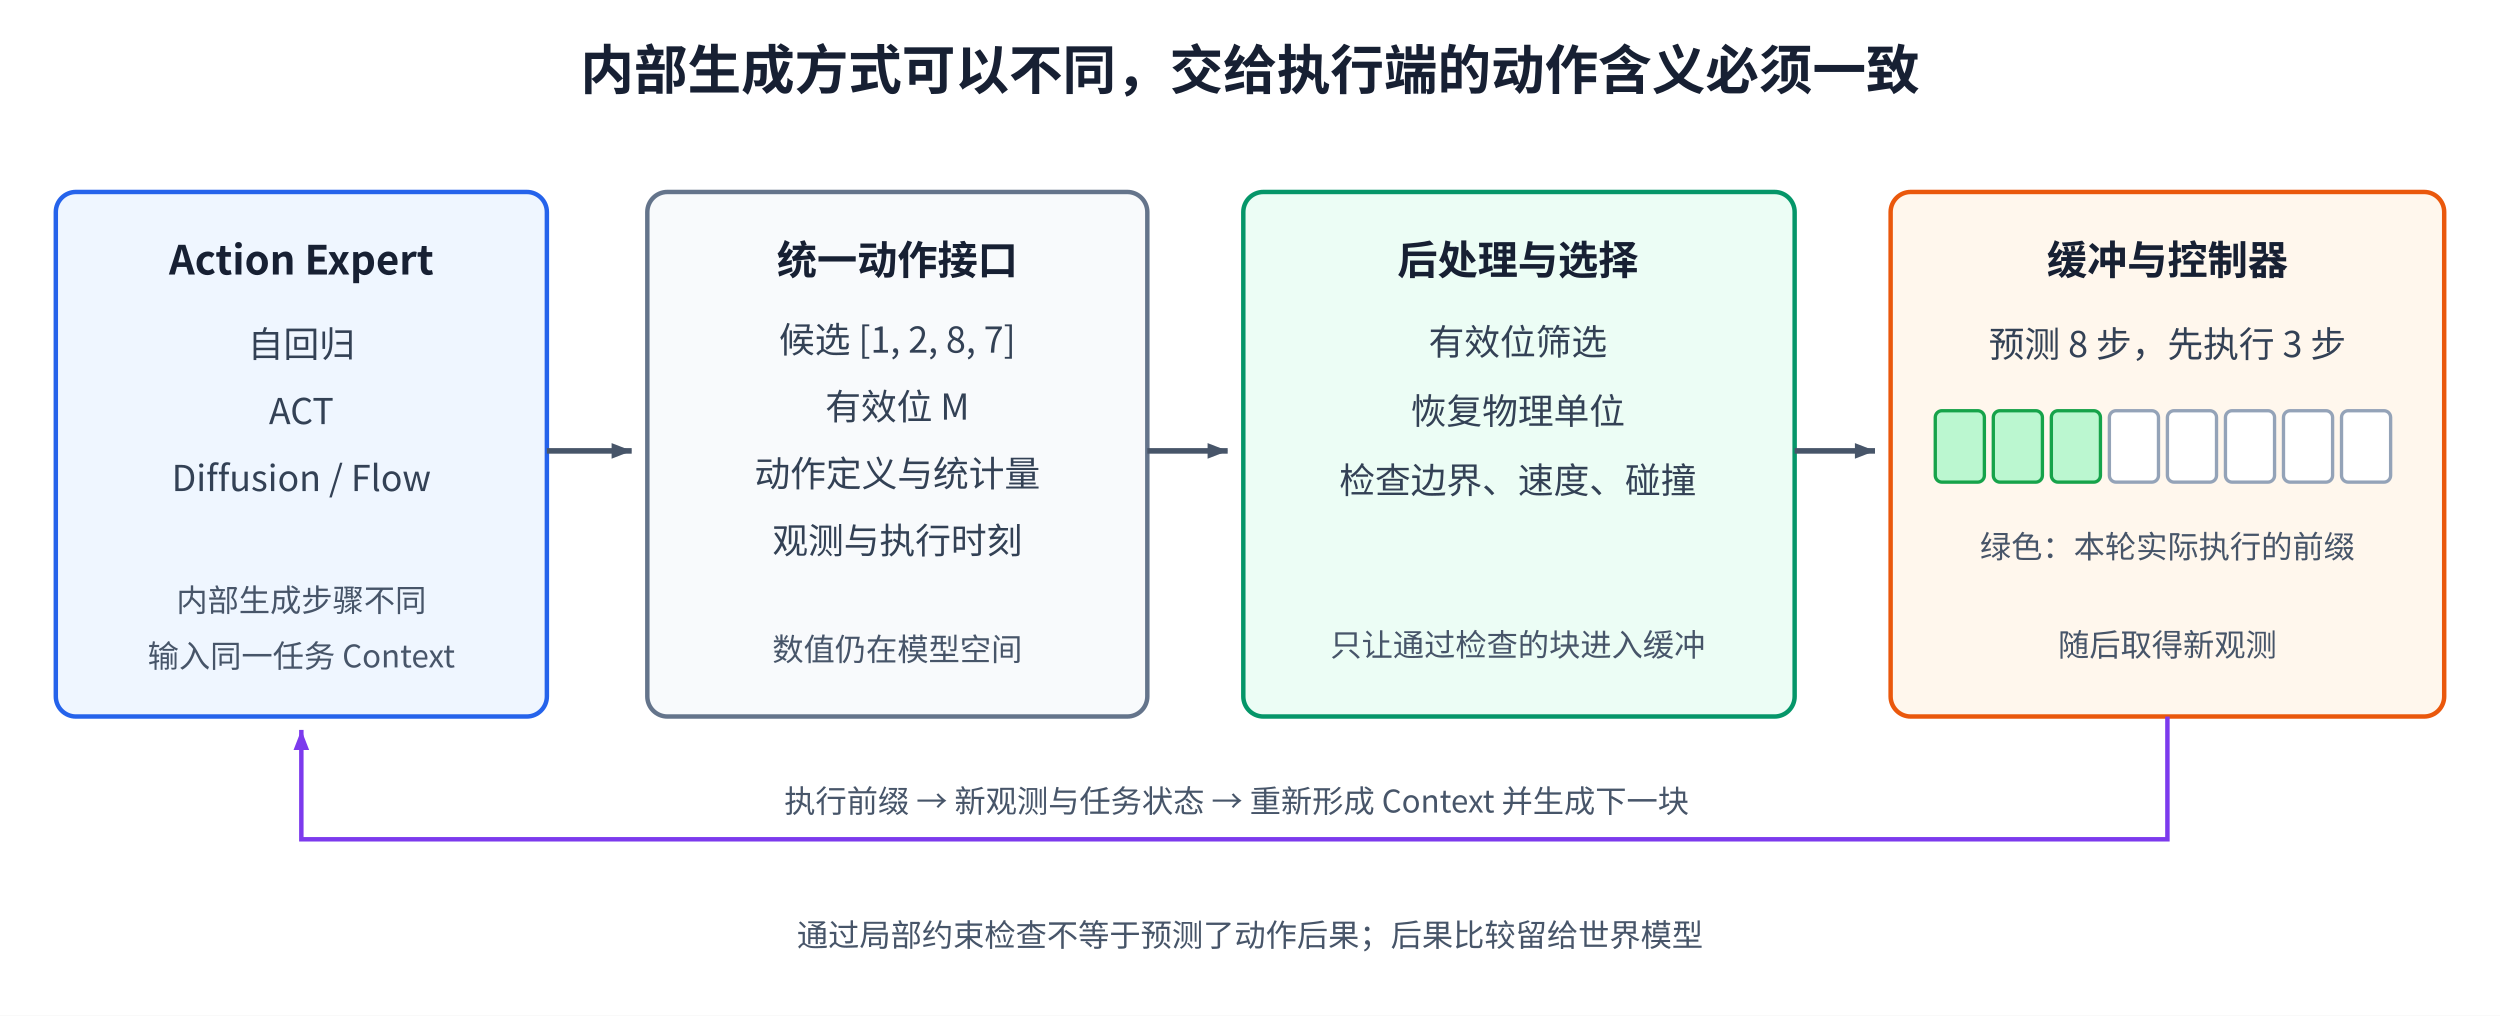
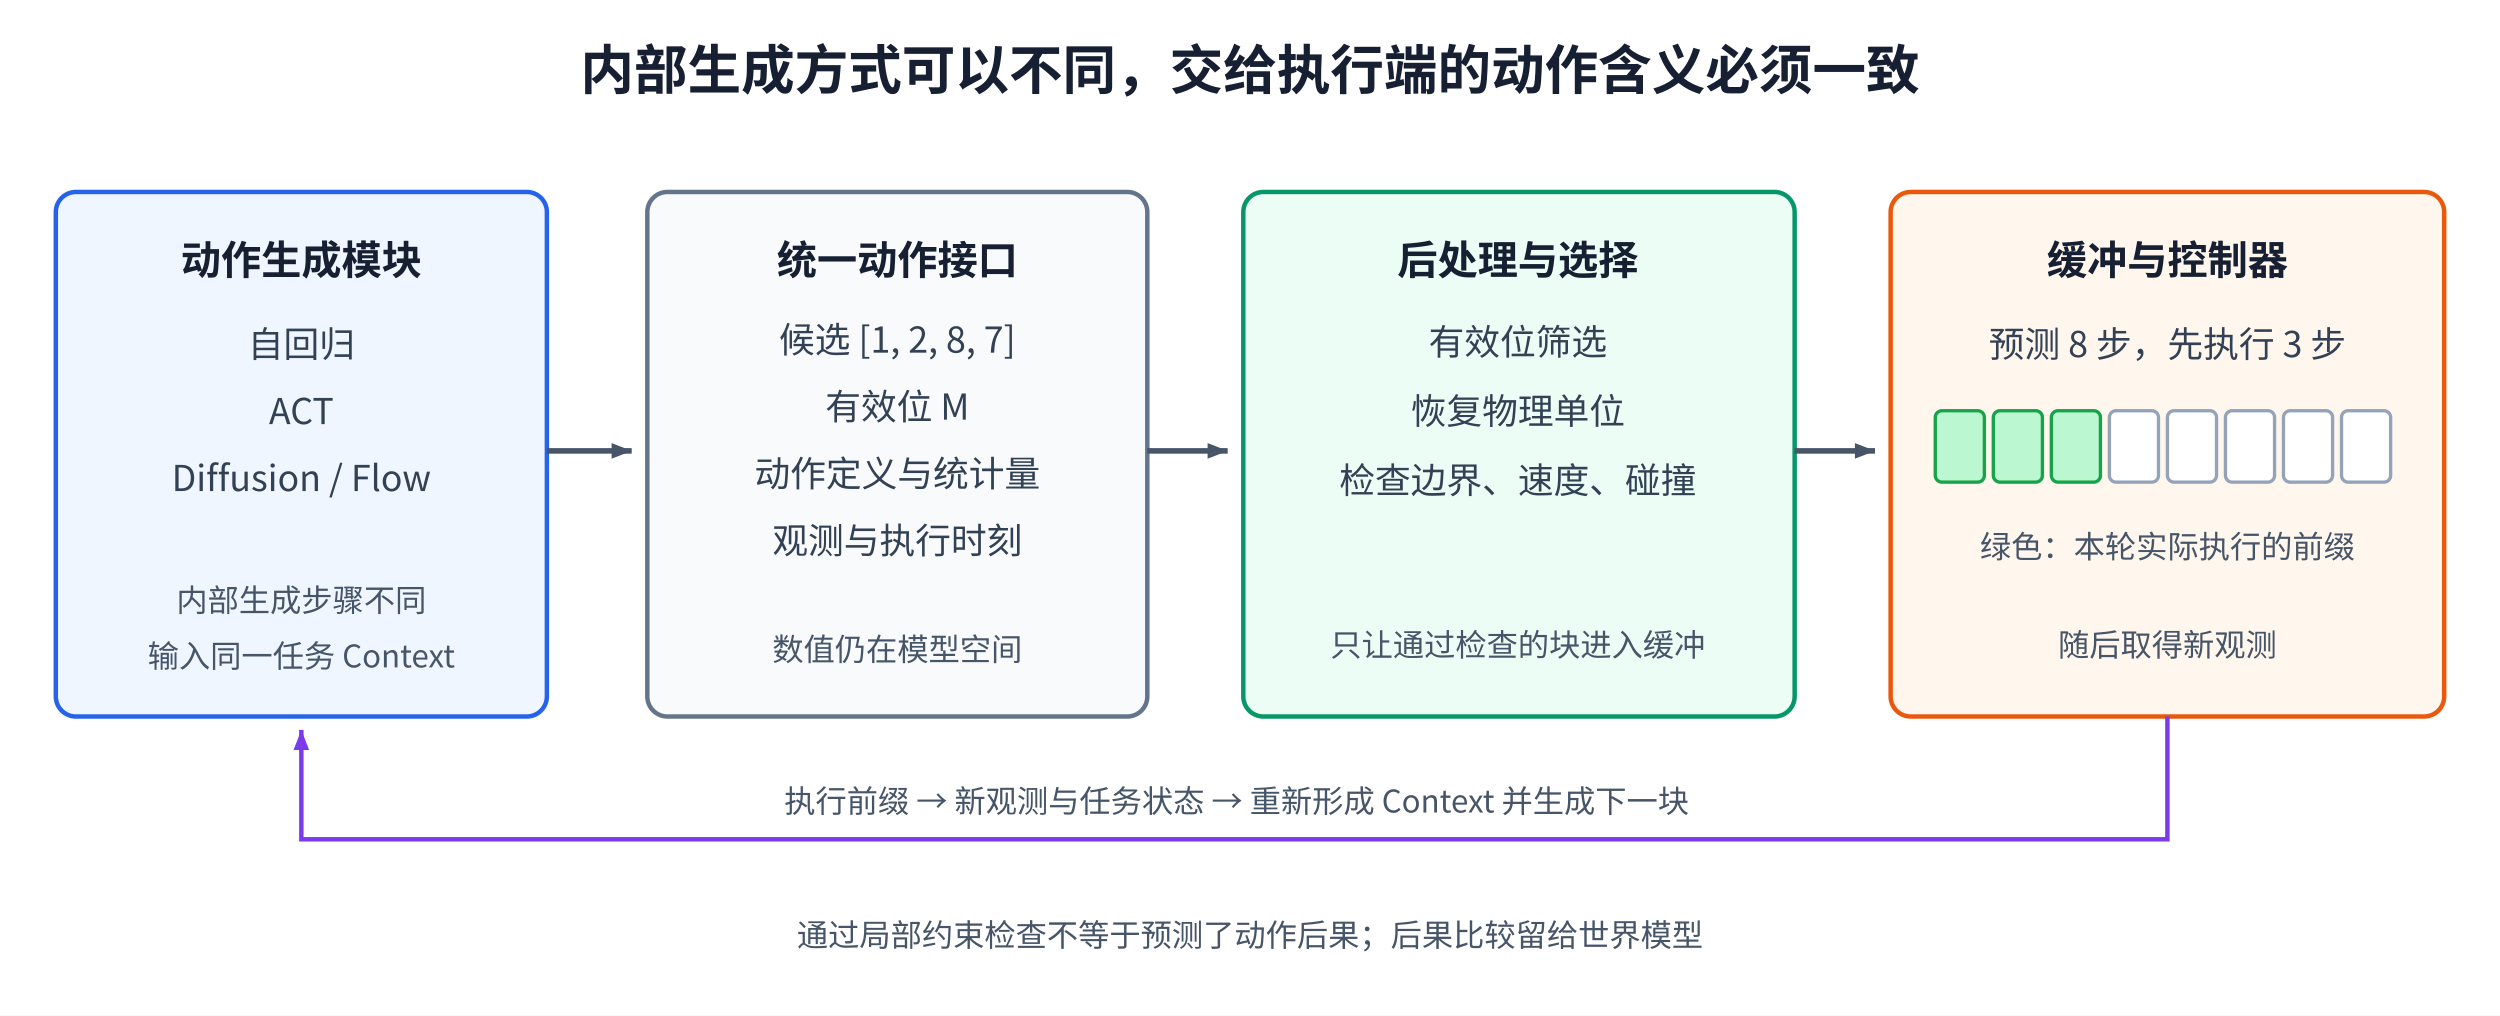
<svg xmlns="http://www.w3.org/2000/svg" width="1120" height="455" viewBox="0 0 1120 455" role="img" aria-labelledby="title desc">
  <defs>
    <style>
      .heading{font:700 24px "Noto Sans CJK SC","Microsoft YaHei",sans-serif;fill:#172033}
      .section{font:700 18px "Noto Sans CJK SC","Microsoft YaHei",sans-serif;fill:#172033}
      .body{font:16px "Noto Sans CJK SC","Microsoft YaHei",sans-serif;fill:#334155}
      .small{font:14px "Noto Sans CJK SC","Microsoft YaHei",sans-serif;fill:#475569}
      .blue{fill:#eff6ff;stroke:#2563eb;stroke-width:2}
      .gray{fill:#f8fafc;stroke:#64748b;stroke-width:2}
      .green{fill:#ecfdf5;stroke:#059669;stroke-width:2}
      .orange{fill:#fff7ed;stroke:#ea580c;stroke-width:2}
      .slot{fill:#fff;stroke:#94a3b8;stroke-width:1.5}
      .active{fill:#bbf7d0;stroke:#16a34a;stroke-width:1.5}
      .line{fill:none;stroke:#475569;stroke-width:2.5;marker-end:url(#arrow)}
      .loop{fill:none;stroke:#7c3aed;stroke-width:2;marker-end:url(#purplearrow)}
    </style>
    <marker id="arrow" markerWidth="9" markerHeight="7" refX="9" refY="3.5" markerUnits="userSpaceOnUse" orient="auto">
      <path d="M0 0L0 7L9 3.5z" fill="#475569" />
    </marker>
    <marker id="purplearrow" markerWidth="9" markerHeight="7" refX="9" refY="3.5" markerUnits="userSpaceOnUse" orient="auto">
      <path d="M0 0L0 7L9 3.5z" fill="#7c3aed" />
    </marker>
  </defs>
  <rect width="1120" height="455" fill="#fff" />
  <text x="560" y="40" text-anchor="middle" class="heading">内部生成方式可以不同，交给执行端的动作含义必须一致</text>
  <rect x="25" y="86" width="220" height="235" rx="9" class="blue" />
-   <text x="135" y="123" text-anchor="middle" class="section">Action Expert</text>
+   <text x="135" y="123" text-anchor="middle" class="section">动作生成模块</text>
  <text x="135" y="160" text-anchor="middle" class="body">自回归</text>
  <text x="135" y="190" text-anchor="middle" class="body">ACT</text>
  <text x="135" y="220" text-anchor="middle" class="body">Diffusion / Flow</text>
  <text x="135" y="274" text-anchor="middle" class="small">内部生成步骤不同</text>
  <text x="135" y="299" text-anchor="middle" class="small">输入同一任务 Context</text>
  <rect x="290" y="86" width="224" height="235" rx="9" class="gray" />
  <text x="402" y="123" text-anchor="middle" class="section">统一动作接口</text>
  <text x="402" y="158" text-anchor="middle" class="body">候选 [1, 2, 8, 7]</text>
  <text x="402" y="188" text-anchor="middle" class="body">有效位 M</text>
  <text x="402" y="218" text-anchor="middle" class="body">动作定义与统计量</text>
  <text x="402" y="248" text-anchor="middle" class="body">观测与执行时刻</text>
  <text x="402" y="296" text-anchor="middle" class="small">数值仍在模型空间</text>
  <rect x="557" y="86" width="247" height="235" rx="9" class="green" />
  <text x="680" y="123" text-anchor="middle" class="section">后处理与选择</text>
  <text x="680" y="159" text-anchor="middle" class="body">有效位筛选</text>
  <text x="680" y="190" text-anchor="middle" class="body">恢复物理单位</text>
  <text x="680" y="221" text-anchor="middle" class="body">检查边界、速度、碰撞</text>
  <text x="680" y="294" text-anchor="middle" class="small">只让通过检查的块进入缓冲</text>
  <rect x="847" y="86" width="248" height="235" rx="9" class="orange" />
  <text x="971" y="123" text-anchor="middle" class="section">缓冲与控制器</text>
  <text x="971" y="160" text-anchor="middle" class="body">预测 8 步，先执行 3 步</text>
  <rect x="867" y="184" width="22" height="32" rx="3" class="active" />
  <rect x="893" y="184" width="22" height="32" rx="3" class="active" />
  <rect x="919" y="184" width="22" height="32" rx="3" class="active" />
  <rect x="945" y="184" width="22" height="32" rx="3" class="slot" />
  <rect x="971" y="184" width="22" height="32" rx="3" class="slot" />
  <rect x="997" y="184" width="22" height="32" rx="3" class="slot" />
  <rect x="1023" y="184" width="22" height="32" rx="3" class="slot" />
  <rect x="1049" y="184" width="22" height="32" rx="3" class="slot" />
  <text x="971" y="250" text-anchor="middle" class="small">绿色：本轮实际执行的前缀</text>
  <text x="971" y="294" text-anchor="middle" class="small">随后取得新观测</text>
  <path d="M245 202H283" class="line" />
  <path d="M514 202H550" class="line" />
  <path d="M804 202H840" class="line" />
  <path d="M971 321V376H135V327" class="loop" />
  <text x="554" y="364" text-anchor="middle" class="small">执行前缀 → 新观测与任务状态 → 重新形成 Context 并生成下一块</text>
  <text x="560" y="424" text-anchor="middle" class="small">通过局部约束检查不等于预测了动作后果；后果比较留给世界模型</text>
</svg>
